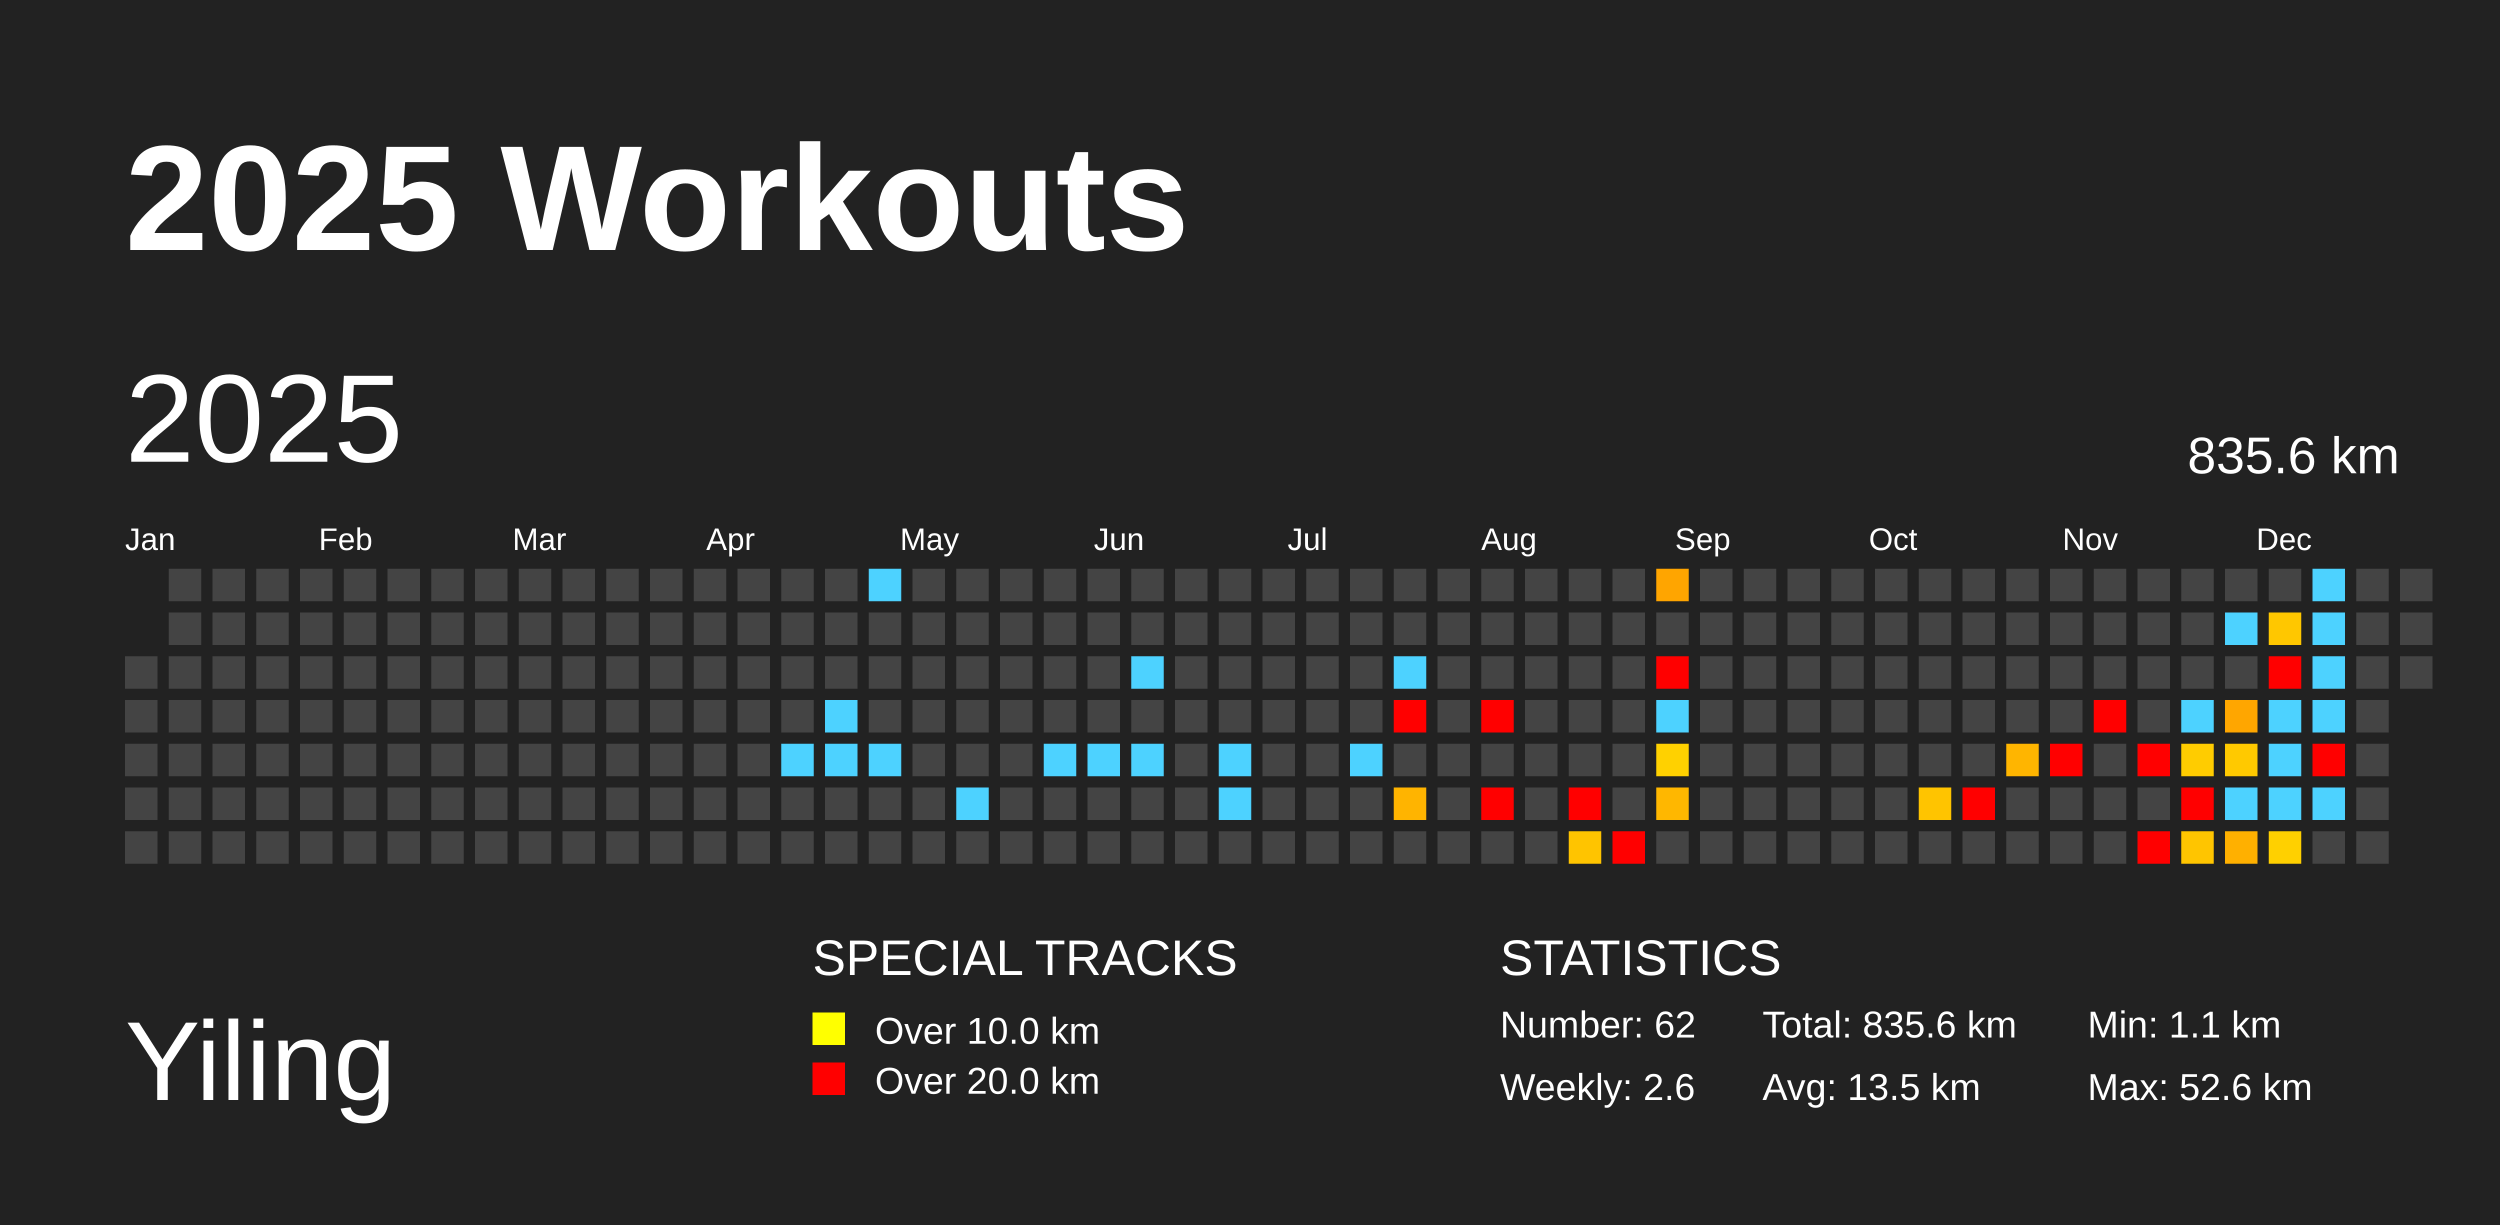
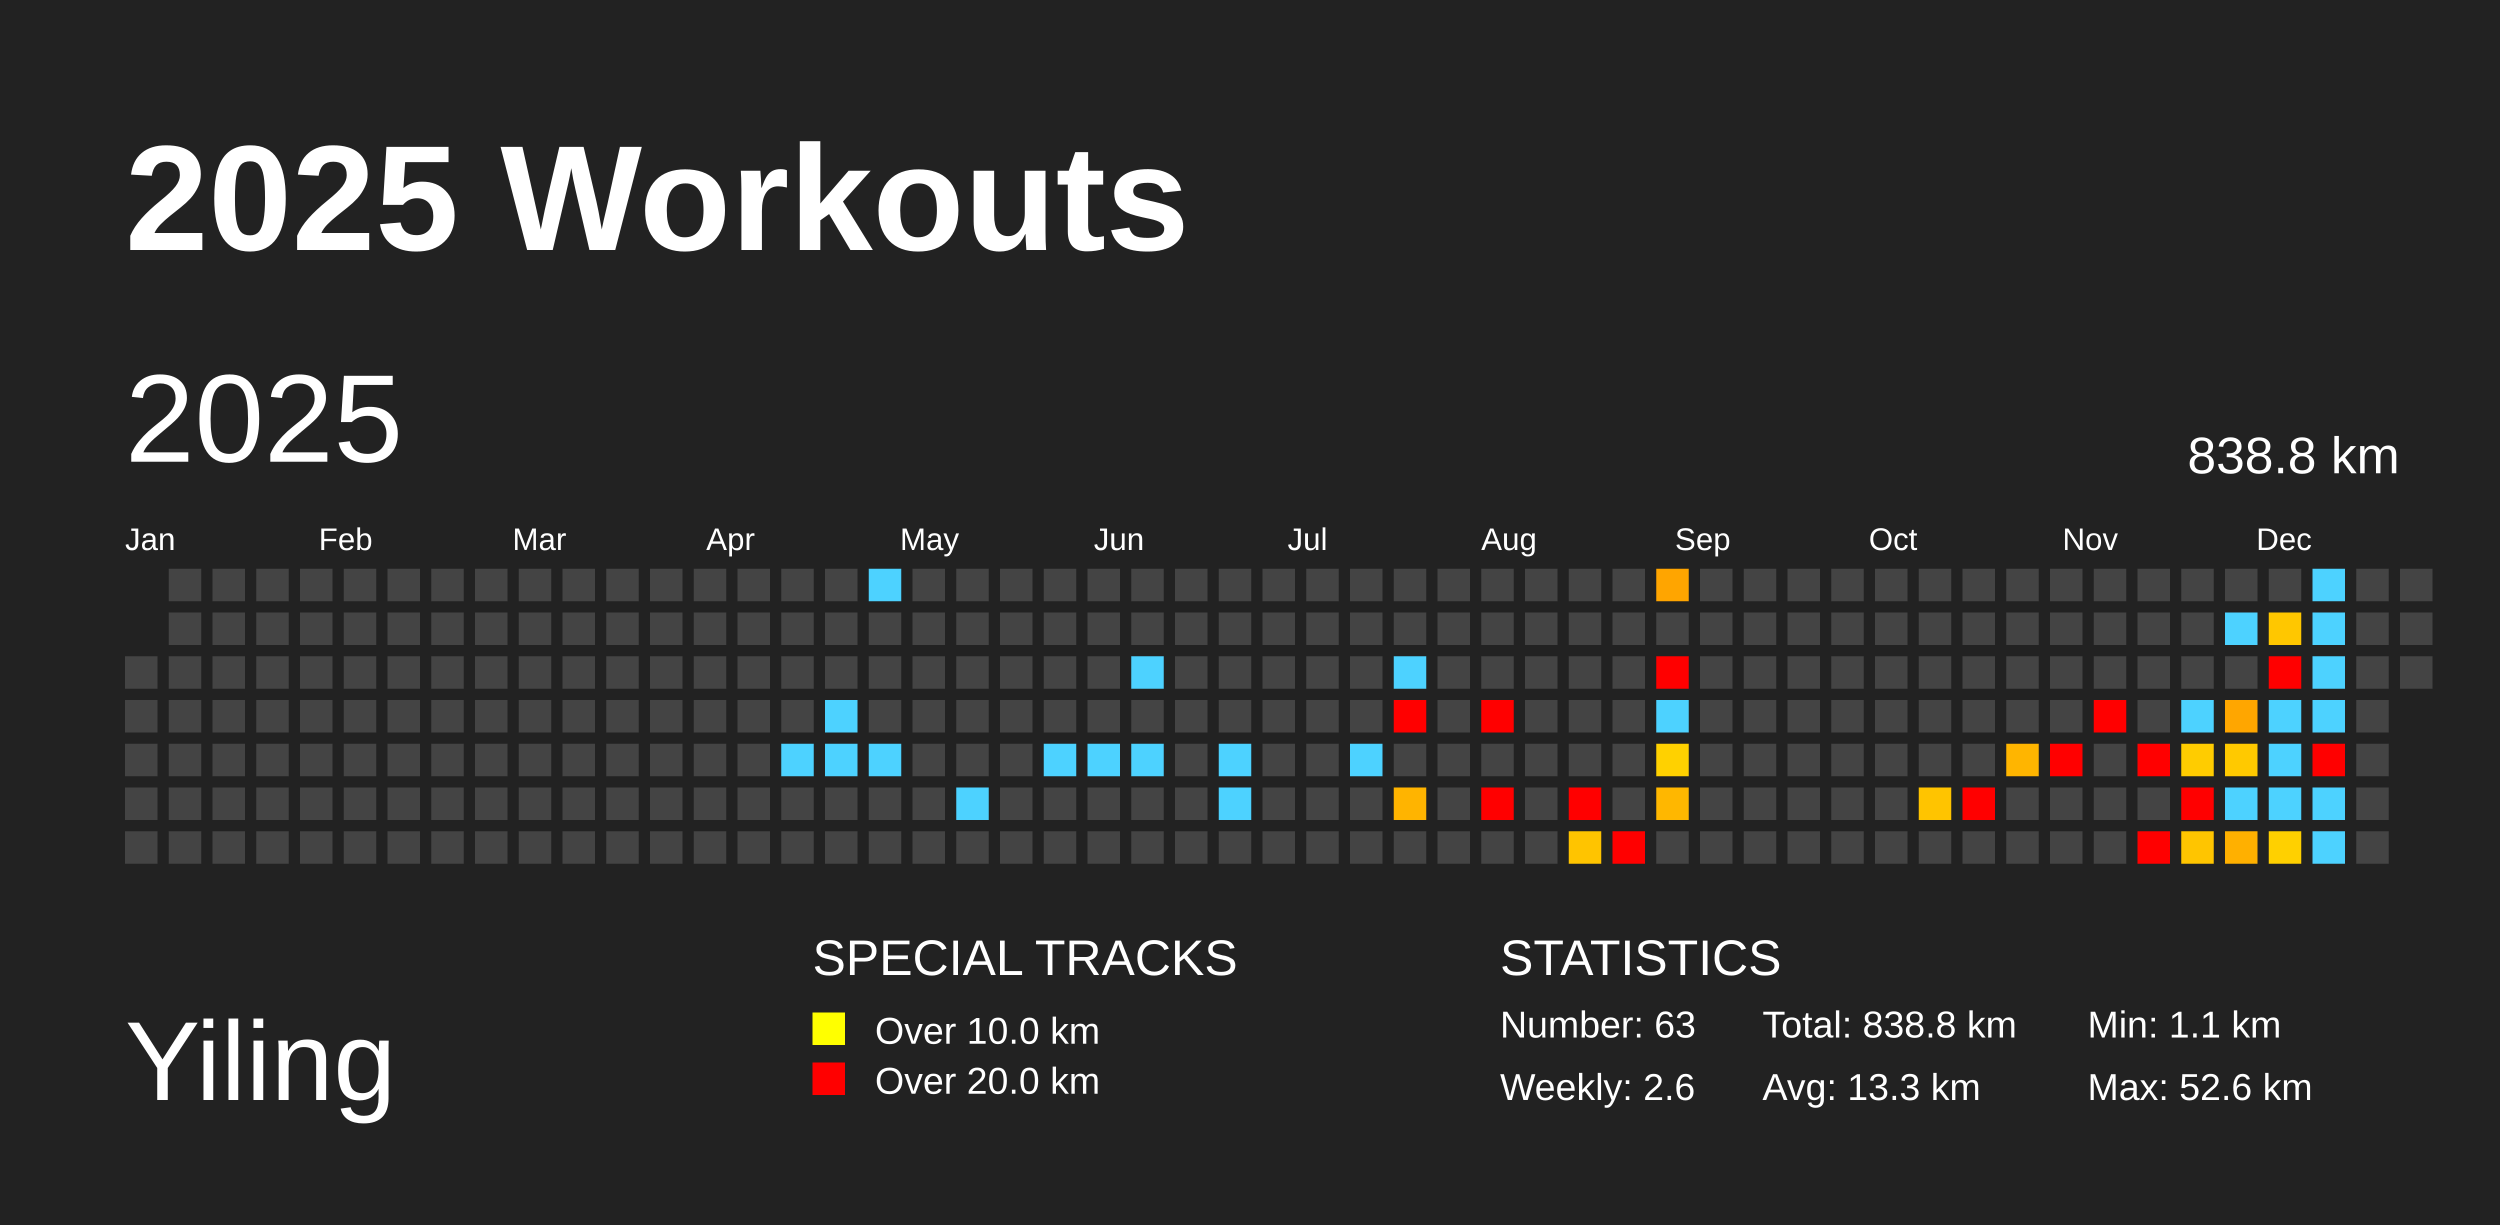
<svg xmlns="http://www.w3.org/2000/svg" baseProfile="full" height="98mm" version="1.1" viewBox="0,0,200,98" width="200mm">
  <defs />
  <rect fill="#222222" height="98" width="200" x="0" y="0" />
  <text fill="#FFFFFF" style="font-size:12px; font-family:Arial; font-weight:bold;" x="10" y="20">2025 Workouts</text>
  <text fill="#FFFFFF" style="font-size:9px; font-family:Arial" x="10" y="88">Yiling</text>
  <text fill="#FFFFFF" style="font-size:4px; font-family:Arial" x="65" y="78">SPECIAL TRACKS</text>
  <rect fill="yellow" height="2.6" width="2.6" x="65" y="81" />
  <text fill="#FFFFFF" style="font-size:3px; font-family:Arial" x="70" y="83.5">Over 10.0 km</text>
  <rect fill="red" height="2.6" width="2.6" x="65" y="85" />
  <text fill="#FFFFFF" style="font-size:3px; font-family:Arial" x="70" y="87.5">Over 20.0 km</text>
  <text fill="#FFFFFF" style="font-size:4px; font-family:Arial" x="120" y="78">STATISTICS</text>
-   <text fill="#FFFFFF" style="font-size:3px; font-family:Arial" x="120" y="83">Number: 62</text>
+   <text fill="#FFFFFF" style="font-size:3px; font-family:Arial" x="120" y="83">Number: 63</text>
  <text fill="#FFFFFF" style="font-size:3px; font-family:Arial" x="120" y="88">Weekly: 2.6</text>
-   <text fill="#FFFFFF" style="font-size:3px; font-family:Arial" x="141" y="83">Total: 835.6 km</text>
-   <text fill="#FFFFFF" style="font-size:3px; font-family:Arial" x="141" y="88">Avg: 13.5 km</text>
+   <text fill="#FFFFFF" style="font-size:3px; font-family:Arial" x="141" y="83">Total: 838.8 km</text>
+   <text fill="#FFFFFF" style="font-size:3px; font-family:Arial" x="141" y="88">Avg: 13.3 km</text>
  <text fill="#FFFFFF" style="font-size:3px; font-family:Arial" x="167" y="83">Min: 1.1 km</text>
  <text fill="#FFFFFF" style="font-size:3px; font-family:Arial" x="167" y="88">Max: 52.6 km</text>
  <text dominant-baseline="hanging" fill="#FFFFFF" style="font-size:10.0px; font-family:Arial;" x="10" y="30">2025</text>
-   <text dominant-baseline="hanging" fill="#FFFFFF" style="font-size:4.125px; font-family:Arial;" x="175" y="35">835.6 km</text>
+   <text dominant-baseline="hanging" fill="#FFFFFF" style="font-size:4.125px; font-family:Arial;" x="175" y="35">838.8 km</text>
  <text fill="#FFFFFF" style="font-size:2.5px; font-family:Arial" x="10.0" y="44">Jan</text>
  <text fill="#FFFFFF" style="font-size:2.5px; font-family:Arial" x="25.5" y="44">Feb</text>
  <text fill="#FFFFFF" style="font-size:2.5px; font-family:Arial" x="41.0" y="44">Mar</text>
  <text fill="#FFFFFF" style="font-size:2.5px; font-family:Arial" x="56.5" y="44">Apr</text>
  <text fill="#FFFFFF" style="font-size:2.5px; font-family:Arial" x="72.0" y="44">May</text>
  <text fill="#FFFFFF" style="font-size:2.5px; font-family:Arial" x="87.5" y="44">Jun</text>
  <text fill="#FFFFFF" style="font-size:2.5px; font-family:Arial" x="103.0" y="44">Jul</text>
  <text fill="#FFFFFF" style="font-size:2.5px; font-family:Arial" x="118.5" y="44">Aug</text>
  <text fill="#FFFFFF" style="font-size:2.5px; font-family:Arial" x="134.0" y="44">Sep</text>
  <text fill="#FFFFFF" style="font-size:2.5px; font-family:Arial" x="149.5" y="44">Oct</text>
  <text fill="#FFFFFF" style="font-size:2.5px; font-family:Arial" x="165.0" y="44">Nov</text>
  <text fill="#FFFFFF" style="font-size:2.5px; font-family:Arial" x="180.5" y="44">Dec</text>
  <rect fill="#444444" height="2.6" width="2.6" x="10.0" y="52.5" />
  <rect fill="#444444" height="2.6" width="2.6" x="10.0" y="56.0" />
  <rect fill="#444444" height="2.6" width="2.6" x="10.0" y="59.5" />
  <rect fill="#444444" height="2.6" width="2.6" x="10.0" y="63.0" />
  <rect fill="#444444" height="2.6" width="2.6" x="10.0" y="66.5" />
  <rect fill="#444444" height="2.6" width="2.6" x="13.5" y="45.5" />
  <rect fill="#444444" height="2.6" width="2.6" x="13.5" y="49.0" />
  <rect fill="#444444" height="2.6" width="2.6" x="13.5" y="52.5" />
  <rect fill="#444444" height="2.6" width="2.6" x="13.5" y="56.0" />
  <rect fill="#444444" height="2.6" width="2.6" x="13.5" y="59.5" />
  <rect fill="#444444" height="2.6" width="2.6" x="13.5" y="63.0" />
  <rect fill="#444444" height="2.6" width="2.6" x="13.5" y="66.5" />
  <rect fill="#444444" height="2.6" width="2.6" x="17.0" y="45.5" />
  <rect fill="#444444" height="2.6" width="2.6" x="17.0" y="49.0" />
  <rect fill="#444444" height="2.6" width="2.6" x="17.0" y="52.5" />
  <rect fill="#444444" height="2.6" width="2.6" x="17.0" y="56.0" />
  <rect fill="#444444" height="2.6" width="2.6" x="17.0" y="59.5" />
  <rect fill="#444444" height="2.6" width="2.6" x="17.0" y="63.0" />
  <rect fill="#444444" height="2.6" width="2.6" x="17.0" y="66.5" />
  <rect fill="#444444" height="2.6" width="2.6" x="20.5" y="45.5" />
  <rect fill="#444444" height="2.6" width="2.6" x="20.5" y="49.0" />
  <rect fill="#444444" height="2.6" width="2.6" x="20.5" y="52.5" />
  <rect fill="#444444" height="2.6" width="2.6" x="20.5" y="56.0" />
  <rect fill="#444444" height="2.6" width="2.6" x="20.5" y="59.5" />
  <rect fill="#444444" height="2.6" width="2.6" x="20.5" y="63.0" />
  <rect fill="#444444" height="2.6" width="2.6" x="20.5" y="66.5" />
  <rect fill="#444444" height="2.6" width="2.6" x="24.0" y="45.5" />
  <rect fill="#444444" height="2.6" width="2.6" x="24.0" y="49.0" />
  <rect fill="#444444" height="2.6" width="2.6" x="24.0" y="52.5" />
  <rect fill="#444444" height="2.6" width="2.6" x="24.0" y="56.0" />
  <rect fill="#444444" height="2.6" width="2.6" x="24.0" y="59.5" />
  <rect fill="#444444" height="2.6" width="2.6" x="24.0" y="63.0" />
  <rect fill="#444444" height="2.6" width="2.6" x="24.0" y="66.5" />
  <rect fill="#444444" height="2.6" width="2.6" x="27.5" y="45.5" />
  <rect fill="#444444" height="2.6" width="2.6" x="27.5" y="49.0" />
  <rect fill="#444444" height="2.6" width="2.6" x="27.5" y="52.5" />
  <rect fill="#444444" height="2.6" width="2.6" x="27.5" y="56.0" />
  <rect fill="#444444" height="2.6" width="2.6" x="27.5" y="59.5" />
  <rect fill="#444444" height="2.6" width="2.6" x="27.5" y="63.0" />
  <rect fill="#444444" height="2.6" width="2.6" x="27.5" y="66.5" />
  <rect fill="#444444" height="2.6" width="2.6" x="31.0" y="45.5" />
  <rect fill="#444444" height="2.6" width="2.6" x="31.0" y="49.0" />
  <rect fill="#444444" height="2.6" width="2.6" x="31.0" y="52.5" />
  <rect fill="#444444" height="2.6" width="2.6" x="31.0" y="56.0" />
  <rect fill="#444444" height="2.6" width="2.6" x="31.0" y="59.5" />
  <rect fill="#444444" height="2.6" width="2.6" x="31.0" y="63.0" />
  <rect fill="#444444" height="2.6" width="2.6" x="31.0" y="66.5" />
  <rect fill="#444444" height="2.6" width="2.6" x="34.5" y="45.5" />
  <rect fill="#444444" height="2.6" width="2.6" x="34.5" y="49.0" />
  <rect fill="#444444" height="2.6" width="2.6" x="34.5" y="52.5" />
  <rect fill="#444444" height="2.6" width="2.6" x="34.5" y="56.0" />
  <rect fill="#444444" height="2.6" width="2.6" x="34.5" y="59.5" />
  <rect fill="#444444" height="2.6" width="2.6" x="34.5" y="63.0" />
  <rect fill="#444444" height="2.6" width="2.6" x="34.5" y="66.5" />
  <rect fill="#444444" height="2.6" width="2.6" x="38.0" y="45.5" />
  <rect fill="#444444" height="2.6" width="2.6" x="38.0" y="49.0" />
  <rect fill="#444444" height="2.6" width="2.6" x="38.0" y="52.5" />
  <rect fill="#444444" height="2.6" width="2.6" x="38.0" y="56.0" />
  <rect fill="#444444" height="2.6" width="2.6" x="38.0" y="59.5" />
  <rect fill="#444444" height="2.6" width="2.6" x="38.0" y="63.0" />
  <rect fill="#444444" height="2.6" width="2.6" x="38.0" y="66.5" />
  <rect fill="#444444" height="2.6" width="2.6" x="41.5" y="45.5" />
  <rect fill="#444444" height="2.6" width="2.6" x="41.5" y="49.0" />
  <rect fill="#444444" height="2.6" width="2.6" x="41.5" y="52.5" />
  <rect fill="#444444" height="2.6" width="2.6" x="41.5" y="56.0" />
  <rect fill="#444444" height="2.6" width="2.6" x="41.5" y="59.5" />
  <rect fill="#444444" height="2.6" width="2.6" x="41.5" y="63.0" />
  <rect fill="#444444" height="2.6" width="2.6" x="41.5" y="66.5" />
  <rect fill="#444444" height="2.6" width="2.6" x="45.0" y="45.5" />
  <rect fill="#444444" height="2.6" width="2.6" x="45.0" y="49.0" />
  <rect fill="#444444" height="2.6" width="2.6" x="45.0" y="52.5" />
  <rect fill="#444444" height="2.6" width="2.6" x="45.0" y="56.0" />
  <rect fill="#444444" height="2.6" width="2.6" x="45.0" y="59.5" />
  <rect fill="#444444" height="2.6" width="2.6" x="45.0" y="63.0" />
  <rect fill="#444444" height="2.6" width="2.6" x="45.0" y="66.5" />
  <rect fill="#444444" height="2.6" width="2.6" x="48.5" y="45.5" />
  <rect fill="#444444" height="2.6" width="2.6" x="48.5" y="49.0" />
  <rect fill="#444444" height="2.6" width="2.6" x="48.5" y="52.5" />
  <rect fill="#444444" height="2.6" width="2.6" x="48.5" y="56.0" />
  <rect fill="#444444" height="2.6" width="2.6" x="48.5" y="59.5" />
  <rect fill="#444444" height="2.6" width="2.6" x="48.5" y="63.0" />
  <rect fill="#444444" height="2.6" width="2.6" x="48.5" y="66.5" />
  <rect fill="#444444" height="2.6" width="2.6" x="52.0" y="45.5" />
  <rect fill="#444444" height="2.6" width="2.6" x="52.0" y="49.0" />
  <rect fill="#444444" height="2.6" width="2.6" x="52.0" y="52.5" />
  <rect fill="#444444" height="2.6" width="2.6" x="52.0" y="56.0" />
  <rect fill="#444444" height="2.6" width="2.6" x="52.0" y="59.5" />
  <rect fill="#444444" height="2.6" width="2.6" x="52.0" y="63.0" />
  <rect fill="#444444" height="2.6" width="2.6" x="52.0" y="66.5" />
  <rect fill="#444444" height="2.6" width="2.6" x="55.5" y="45.5" />
  <rect fill="#444444" height="2.6" width="2.6" x="55.5" y="49.0" />
  <rect fill="#444444" height="2.6" width="2.6" x="55.5" y="52.5" />
  <rect fill="#444444" height="2.6" width="2.6" x="55.5" y="56.0" />
  <rect fill="#444444" height="2.6" width="2.6" x="55.5" y="59.5" />
  <rect fill="#444444" height="2.6" width="2.6" x="55.5" y="63.0" />
  <rect fill="#444444" height="2.6" width="2.6" x="55.5" y="66.5" />
  <rect fill="#444444" height="2.6" width="2.6" x="59.0" y="45.5" />
  <rect fill="#444444" height="2.6" width="2.6" x="59.0" y="49.0" />
  <rect fill="#444444" height="2.6" width="2.6" x="59.0" y="52.5" />
  <rect fill="#444444" height="2.6" width="2.6" x="59.0" y="56.0" />
  <rect fill="#444444" height="2.6" width="2.6" x="59.0" y="59.5" />
  <rect fill="#444444" height="2.6" width="2.6" x="59.0" y="63.0" />
  <rect fill="#444444" height="2.6" width="2.6" x="59.0" y="66.5" />
  <rect fill="#444444" height="2.6" width="2.6" x="62.5" y="45.5" />
  <rect fill="#444444" height="2.6" width="2.6" x="62.5" y="49.0" />
  <rect fill="#444444" height="2.6" width="2.6" x="62.5" y="52.5" />
  <rect fill="#444444" height="2.6" width="2.6" x="62.5" y="56.0" />
  <rect fill="#4dd2ff" height="2.6" width="2.6" x="62.5" y="59.5" />
  <rect fill="#444444" height="2.6" width="2.6" x="62.5" y="63.0" />
  <rect fill="#444444" height="2.6" width="2.6" x="62.5" y="66.5" />
  <rect fill="#444444" height="2.6" width="2.6" x="66.0" y="45.5" />
  <rect fill="#444444" height="2.6" width="2.6" x="66.0" y="49.0" />
  <rect fill="#444444" height="2.6" width="2.6" x="66.0" y="52.5" />
  <rect fill="#4dd2ff" height="2.6" width="2.6" x="66.0" y="56.0" />
  <rect fill="#4dd2ff" height="2.6" width="2.6" x="66.0" y="59.5" />
  <rect fill="#444444" height="2.6" width="2.6" x="66.0" y="63.0" />
  <rect fill="#444444" height="2.6" width="2.6" x="66.0" y="66.5" />
  <rect fill="#4dd2ff" height="2.6" width="2.6" x="69.5" y="45.5" />
  <rect fill="#444444" height="2.6" width="2.6" x="69.5" y="49.0" />
  <rect fill="#444444" height="2.6" width="2.6" x="69.5" y="52.5" />
  <rect fill="#444444" height="2.6" width="2.6" x="69.5" y="56.0" />
  <rect fill="#4dd2ff" height="2.6" width="2.6" x="69.5" y="59.5" />
  <rect fill="#444444" height="2.6" width="2.6" x="69.5" y="63.0" />
  <rect fill="#444444" height="2.6" width="2.6" x="69.5" y="66.5" />
  <rect fill="#444444" height="2.6" width="2.6" x="73.0" y="45.5" />
  <rect fill="#444444" height="2.6" width="2.6" x="73.0" y="49.0" />
  <rect fill="#444444" height="2.6" width="2.6" x="73.0" y="52.5" />
  <rect fill="#444444" height="2.6" width="2.6" x="73.0" y="56.0" />
  <rect fill="#444444" height="2.6" width="2.6" x="73.0" y="59.5" />
  <rect fill="#444444" height="2.6" width="2.6" x="73.0" y="63.0" />
  <rect fill="#444444" height="2.6" width="2.6" x="73.0" y="66.5" />
  <rect fill="#444444" height="2.6" width="2.6" x="76.5" y="45.5" />
  <rect fill="#444444" height="2.6" width="2.6" x="76.5" y="49.0" />
  <rect fill="#444444" height="2.6" width="2.6" x="76.5" y="52.5" />
  <rect fill="#444444" height="2.6" width="2.6" x="76.5" y="56.0" />
  <rect fill="#444444" height="2.6" width="2.6" x="76.5" y="59.5" />
  <rect fill="#4dd2ff" height="2.6" width="2.6" x="76.5" y="63.0" />
  <rect fill="#444444" height="2.6" width="2.6" x="76.5" y="66.5" />
  <rect fill="#444444" height="2.6" width="2.6" x="80.0" y="45.5" />
  <rect fill="#444444" height="2.6" width="2.6" x="80.0" y="49.0" />
  <rect fill="#444444" height="2.6" width="2.6" x="80.0" y="52.5" />
  <rect fill="#444444" height="2.6" width="2.6" x="80.0" y="56.0" />
  <rect fill="#444444" height="2.6" width="2.6" x="80.0" y="59.5" />
  <rect fill="#444444" height="2.6" width="2.6" x="80.0" y="63.0" />
  <rect fill="#444444" height="2.6" width="2.6" x="80.0" y="66.5" />
  <rect fill="#444444" height="2.6" width="2.6" x="83.5" y="45.5" />
  <rect fill="#444444" height="2.6" width="2.6" x="83.5" y="49.0" />
  <rect fill="#444444" height="2.6" width="2.6" x="83.5" y="52.5" />
  <rect fill="#444444" height="2.6" width="2.6" x="83.5" y="56.0" />
  <rect fill="#4dd2ff" height="2.6" width="2.6" x="83.5" y="59.5" />
  <rect fill="#444444" height="2.6" width="2.6" x="83.5" y="63.0" />
  <rect fill="#444444" height="2.6" width="2.6" x="83.5" y="66.5" />
  <rect fill="#444444" height="2.6" width="2.6" x="87.0" y="45.5" />
  <rect fill="#444444" height="2.6" width="2.6" x="87.0" y="49.0" />
  <rect fill="#444444" height="2.6" width="2.6" x="87.0" y="52.5" />
  <rect fill="#444444" height="2.6" width="2.6" x="87.0" y="56.0" />
  <rect fill="#4dd2ff" height="2.6" width="2.6" x="87.0" y="59.5" />
  <rect fill="#444444" height="2.6" width="2.6" x="87.0" y="63.0" />
  <rect fill="#444444" height="2.6" width="2.6" x="87.0" y="66.5" />
  <rect fill="#444444" height="2.6" width="2.6" x="90.5" y="45.5" />
  <rect fill="#444444" height="2.6" width="2.6" x="90.5" y="49.0" />
  <rect fill="#4dd2ff" height="2.6" width="2.6" x="90.5" y="52.5" />
  <rect fill="#444444" height="2.6" width="2.6" x="90.5" y="56.0" />
  <rect fill="#4dd2ff" height="2.6" width="2.6" x="90.5" y="59.5" />
  <rect fill="#444444" height="2.6" width="2.6" x="90.5" y="63.0" />
  <rect fill="#444444" height="2.6" width="2.6" x="90.5" y="66.5" />
  <rect fill="#444444" height="2.6" width="2.6" x="94.0" y="45.5" />
  <rect fill="#444444" height="2.6" width="2.6" x="94.0" y="49.0" />
  <rect fill="#444444" height="2.6" width="2.6" x="94.0" y="52.5" />
  <rect fill="#444444" height="2.6" width="2.6" x="94.0" y="56.0" />
  <rect fill="#444444" height="2.6" width="2.6" x="94.0" y="59.5" />
  <rect fill="#444444" height="2.6" width="2.6" x="94.0" y="63.0" />
  <rect fill="#444444" height="2.6" width="2.6" x="94.0" y="66.5" />
  <rect fill="#444444" height="2.6" width="2.6" x="97.5" y="45.5" />
  <rect fill="#444444" height="2.6" width="2.6" x="97.5" y="49.0" />
  <rect fill="#444444" height="2.6" width="2.6" x="97.5" y="52.5" />
  <rect fill="#444444" height="2.6" width="2.6" x="97.5" y="56.0" />
  <rect fill="#4dd2ff" height="2.6" width="2.6" x="97.5" y="59.5" />
  <rect fill="#4dd2ff" height="2.6" width="2.6" x="97.5" y="63.0" />
  <rect fill="#444444" height="2.6" width="2.6" x="97.5" y="66.5" />
  <rect fill="#444444" height="2.6" width="2.6" x="101.0" y="45.5" />
  <rect fill="#444444" height="2.6" width="2.6" x="101.0" y="49.0" />
  <rect fill="#444444" height="2.6" width="2.6" x="101.0" y="52.5" />
  <rect fill="#444444" height="2.6" width="2.6" x="101.0" y="56.0" />
  <rect fill="#444444" height="2.6" width="2.6" x="101.0" y="59.5" />
  <rect fill="#444444" height="2.6" width="2.6" x="101.0" y="63.0" />
  <rect fill="#444444" height="2.6" width="2.6" x="101.0" y="66.5" />
  <rect fill="#444444" height="2.6" width="2.6" x="104.5" y="45.5" />
  <rect fill="#444444" height="2.6" width="2.6" x="104.5" y="49.0" />
  <rect fill="#444444" height="2.6" width="2.6" x="104.5" y="52.5" />
  <rect fill="#444444" height="2.6" width="2.6" x="104.5" y="56.0" />
  <rect fill="#444444" height="2.6" width="2.6" x="104.5" y="59.5" />
  <rect fill="#444444" height="2.6" width="2.6" x="104.5" y="63.0" />
  <rect fill="#444444" height="2.6" width="2.6" x="104.5" y="66.5" />
  <rect fill="#444444" height="2.6" width="2.6" x="108.0" y="45.5" />
  <rect fill="#444444" height="2.6" width="2.6" x="108.0" y="49.0" />
  <rect fill="#444444" height="2.6" width="2.6" x="108.0" y="52.5" />
  <rect fill="#444444" height="2.6" width="2.6" x="108.0" y="56.0" />
  <rect fill="#4dd2ff" height="2.6" width="2.6" x="108.0" y="59.5" />
  <rect fill="#444444" height="2.6" width="2.6" x="108.0" y="63.0" />
  <rect fill="#444444" height="2.6" width="2.6" x="108.0" y="66.5" />
  <rect fill="#444444" height="2.6" width="2.6" x="111.5" y="45.5" />
  <rect fill="#444444" height="2.6" width="2.6" x="111.5" y="49.0" />
  <rect fill="#4dd2ff" height="2.6" width="2.6" x="111.5" y="52.5" />
  <rect fill="red" height="2.6" width="2.6" x="111.5" y="56.0" />
  <rect fill="#444444" height="2.6" width="2.6" x="111.5" y="59.5" />
  <rect fill="#ffb400" height="2.6" width="2.6" x="111.5" y="63.0" />
  <rect fill="#444444" height="2.6" width="2.6" x="111.5" y="66.5" />
  <rect fill="#444444" height="2.6" width="2.6" x="115.0" y="45.5" />
  <rect fill="#444444" height="2.6" width="2.6" x="115.0" y="49.0" />
  <rect fill="#444444" height="2.6" width="2.6" x="115.0" y="52.5" />
  <rect fill="#444444" height="2.6" width="2.6" x="115.0" y="56.0" />
  <rect fill="#444444" height="2.6" width="2.6" x="115.0" y="59.5" />
  <rect fill="#444444" height="2.6" width="2.6" x="115.0" y="63.0" />
  <rect fill="#444444" height="2.6" width="2.6" x="115.0" y="66.5" />
  <rect fill="#444444" height="2.6" width="2.6" x="118.5" y="45.5" />
  <rect fill="#444444" height="2.6" width="2.6" x="118.5" y="49.0" />
  <rect fill="#444444" height="2.6" width="2.6" x="118.5" y="52.5" />
  <rect fill="red" height="2.6" width="2.6" x="118.5" y="56.0" />
  <rect fill="#444444" height="2.6" width="2.6" x="118.5" y="59.5" />
  <rect fill="red" height="2.6" width="2.6" x="118.5" y="63.0" />
  <rect fill="#444444" height="2.6" width="2.6" x="118.5" y="66.5" />
  <rect fill="#444444" height="2.6" width="2.6" x="122.0" y="45.5" />
  <rect fill="#444444" height="2.6" width="2.6" x="122.0" y="49.0" />
  <rect fill="#444444" height="2.6" width="2.6" x="122.0" y="52.5" />
  <rect fill="#444444" height="2.6" width="2.6" x="122.0" y="56.0" />
  <rect fill="#444444" height="2.6" width="2.6" x="122.0" y="59.5" />
  <rect fill="#444444" height="2.6" width="2.6" x="122.0" y="63.0" />
  <rect fill="#444444" height="2.6" width="2.6" x="122.0" y="66.5" />
  <rect fill="#444444" height="2.6" width="2.6" x="125.5" y="45.5" />
  <rect fill="#444444" height="2.6" width="2.6" x="125.5" y="49.0" />
  <rect fill="#444444" height="2.6" width="2.6" x="125.5" y="52.5" />
  <rect fill="#444444" height="2.6" width="2.6" x="125.5" y="56.0" />
  <rect fill="#444444" height="2.6" width="2.6" x="125.5" y="59.5" />
  <rect fill="red" height="2.6" width="2.6" x="125.5" y="63.0" />
  <rect fill="#ffc400" height="2.6" width="2.6" x="125.5" y="66.5" />
  <rect fill="#444444" height="2.6" width="2.6" x="129.0" y="45.5" />
  <rect fill="#444444" height="2.6" width="2.6" x="129.0" y="49.0" />
  <rect fill="#444444" height="2.6" width="2.6" x="129.0" y="52.5" />
  <rect fill="#444444" height="2.6" width="2.6" x="129.0" y="56.0" />
  <rect fill="#444444" height="2.6" width="2.6" x="129.0" y="59.5" />
  <rect fill="#444444" height="2.6" width="2.6" x="129.0" y="63.0" />
  <rect fill="red" height="2.6" width="2.6" x="129.0" y="66.5" />
  <rect fill="#ffa500" height="2.6" width="2.6" x="132.5" y="45.5" />
  <rect fill="#444444" height="2.6" width="2.6" x="132.5" y="49.0" />
  <rect fill="red" height="2.6" width="2.6" x="132.5" y="52.5" />
  <rect fill="#4dd2ff" height="2.6" width="2.6" x="132.5" y="56.0" />
  <rect fill="#ffd100" height="2.6" width="2.6" x="132.5" y="59.5" />
  <rect fill="#ffb700" height="2.6" width="2.6" x="132.5" y="63.0" />
  <rect fill="#444444" height="2.6" width="2.6" x="132.5" y="66.5" />
  <rect fill="#444444" height="2.6" width="2.6" x="136.0" y="45.5" />
  <rect fill="#444444" height="2.6" width="2.6" x="136.0" y="49.0" />
  <rect fill="#444444" height="2.6" width="2.6" x="136.0" y="52.5" />
  <rect fill="#444444" height="2.6" width="2.6" x="136.0" y="56.0" />
  <rect fill="#444444" height="2.6" width="2.6" x="136.0" y="59.5" />
  <rect fill="#444444" height="2.6" width="2.6" x="136.0" y="63.0" />
  <rect fill="#444444" height="2.6" width="2.6" x="136.0" y="66.5" />
  <rect fill="#444444" height="2.6" width="2.6" x="139.5" y="45.5" />
  <rect fill="#444444" height="2.6" width="2.6" x="139.5" y="49.0" />
  <rect fill="#444444" height="2.6" width="2.6" x="139.5" y="52.5" />
  <rect fill="#444444" height="2.6" width="2.6" x="139.5" y="56.0" />
  <rect fill="#444444" height="2.6" width="2.6" x="139.5" y="59.5" />
  <rect fill="#444444" height="2.6" width="2.6" x="139.5" y="63.0" />
  <rect fill="#444444" height="2.6" width="2.6" x="139.5" y="66.5" />
  <rect fill="#444444" height="2.6" width="2.6" x="143.0" y="45.5" />
  <rect fill="#444444" height="2.6" width="2.6" x="143.0" y="49.0" />
  <rect fill="#444444" height="2.6" width="2.6" x="143.0" y="52.5" />
  <rect fill="#444444" height="2.6" width="2.6" x="143.0" y="56.0" />
  <rect fill="#444444" height="2.6" width="2.6" x="143.0" y="59.5" />
  <rect fill="#444444" height="2.6" width="2.6" x="143.0" y="63.0" />
  <rect fill="#444444" height="2.6" width="2.6" x="143.0" y="66.5" />
  <rect fill="#444444" height="2.6" width="2.6" x="146.5" y="45.5" />
  <rect fill="#444444" height="2.6" width="2.6" x="146.5" y="49.0" />
  <rect fill="#444444" height="2.6" width="2.6" x="146.5" y="52.5" />
  <rect fill="#444444" height="2.6" width="2.6" x="146.5" y="56.0" />
  <rect fill="#444444" height="2.6" width="2.6" x="146.5" y="59.5" />
  <rect fill="#444444" height="2.6" width="2.6" x="146.5" y="63.0" />
  <rect fill="#444444" height="2.6" width="2.6" x="146.5" y="66.5" />
  <rect fill="#444444" height="2.6" width="2.6" x="150.0" y="45.5" />
  <rect fill="#444444" height="2.6" width="2.6" x="150.0" y="49.0" />
  <rect fill="#444444" height="2.6" width="2.6" x="150.0" y="52.5" />
  <rect fill="#444444" height="2.6" width="2.6" x="150.0" y="56.0" />
  <rect fill="#444444" height="2.6" width="2.6" x="150.0" y="59.5" />
  <rect fill="#444444" height="2.6" width="2.6" x="150.0" y="63.0" />
  <rect fill="#444444" height="2.6" width="2.6" x="150.0" y="66.5" />
  <rect fill="#444444" height="2.6" width="2.6" x="153.5" y="45.5" />
  <rect fill="#444444" height="2.6" width="2.6" x="153.5" y="49.0" />
  <rect fill="#444444" height="2.6" width="2.6" x="153.5" y="52.5" />
  <rect fill="#444444" height="2.6" width="2.6" x="153.5" y="56.0" />
  <rect fill="#444444" height="2.6" width="2.6" x="153.5" y="59.5" />
  <rect fill="#ffc400" height="2.6" width="2.6" x="153.5" y="63.0" />
  <rect fill="#444444" height="2.6" width="2.6" x="153.5" y="66.5" />
  <rect fill="#444444" height="2.6" width="2.6" x="157.0" y="45.5" />
  <rect fill="#444444" height="2.6" width="2.6" x="157.0" y="49.0" />
  <rect fill="#444444" height="2.6" width="2.6" x="157.0" y="52.5" />
  <rect fill="#444444" height="2.6" width="2.6" x="157.0" y="56.0" />
  <rect fill="#444444" height="2.6" width="2.6" x="157.0" y="59.5" />
  <rect fill="red" height="2.6" width="2.6" x="157.0" y="63.0" />
  <rect fill="#444444" height="2.6" width="2.6" x="157.0" y="66.5" />
  <rect fill="#444444" height="2.6" width="2.6" x="160.5" y="45.5" />
  <rect fill="#444444" height="2.6" width="2.6" x="160.5" y="49.0" />
  <rect fill="#444444" height="2.6" width="2.6" x="160.5" y="52.5" />
  <rect fill="#444444" height="2.6" width="2.6" x="160.5" y="56.0" />
  <rect fill="#ffb500" height="2.6" width="2.6" x="160.5" y="59.5" />
  <rect fill="#444444" height="2.6" width="2.6" x="160.5" y="63.0" />
  <rect fill="#444444" height="2.6" width="2.6" x="160.5" y="66.5" />
  <rect fill="#444444" height="2.6" width="2.6" x="164.0" y="45.5" />
  <rect fill="#444444" height="2.6" width="2.6" x="164.0" y="49.0" />
  <rect fill="#444444" height="2.6" width="2.6" x="164.0" y="52.5" />
  <rect fill="#444444" height="2.6" width="2.6" x="164.0" y="56.0" />
  <rect fill="red" height="2.6" width="2.6" x="164.0" y="59.5" />
  <rect fill="#444444" height="2.6" width="2.6" x="164.0" y="63.0" />
  <rect fill="#444444" height="2.6" width="2.6" x="164.0" y="66.5" />
  <rect fill="#444444" height="2.6" width="2.6" x="167.5" y="45.5" />
  <rect fill="#444444" height="2.6" width="2.6" x="167.5" y="49.0" />
  <rect fill="#444444" height="2.6" width="2.6" x="167.5" y="52.5" />
  <rect fill="red" height="2.6" width="2.6" x="167.5" y="56.0" />
  <rect fill="#444444" height="2.6" width="2.6" x="167.5" y="59.5" />
  <rect fill="#444444" height="2.6" width="2.6" x="167.5" y="63.0" />
  <rect fill="#444444" height="2.6" width="2.6" x="167.5" y="66.5" />
  <rect fill="#444444" height="2.6" width="2.6" x="171.0" y="45.5" />
  <rect fill="#444444" height="2.6" width="2.6" x="171.0" y="49.0" />
  <rect fill="#444444" height="2.6" width="2.6" x="171.0" y="52.5" />
  <rect fill="#444444" height="2.6" width="2.6" x="171.0" y="56.0" />
  <rect fill="red" height="2.6" width="2.6" x="171.0" y="59.5" />
  <rect fill="#444444" height="2.6" width="2.6" x="171.0" y="63.0" />
  <rect fill="red" height="2.6" width="2.6" x="171.0" y="66.5" />
  <rect fill="#444444" height="2.6" width="2.6" x="174.5" y="45.5" />
  <rect fill="#444444" height="2.6" width="2.6" x="174.5" y="49.0" />
  <rect fill="#444444" height="2.6" width="2.6" x="174.5" y="52.5" />
  <rect fill="#4dd2ff" height="2.6" width="2.6" x="174.5" y="56.0" />
  <rect fill="#ffcc00" height="2.6" width="2.6" x="174.5" y="59.5" />
  <rect fill="red" height="2.6" width="2.6" x="174.5" y="63.0" />
  <rect fill="#ffc500" height="2.6" width="2.6" x="174.5" y="66.5" />
  <rect fill="#444444" height="2.6" width="2.6" x="178.0" y="45.5" />
  <rect fill="#4dd2ff" height="2.6" width="2.6" x="178.0" y="49.0" />
  <rect fill="#444444" height="2.6" width="2.6" x="178.0" y="52.5" />
  <rect fill="#ffa600" height="2.6" width="2.6" x="178.0" y="56.0" />
  <rect fill="#ffc900" height="2.6" width="2.6" x="178.0" y="59.5" />
  <rect fill="#4dd2ff" height="2.6" width="2.6" x="178.0" y="63.0" />
  <rect fill="#ffb000" height="2.6" width="2.6" x="178.0" y="66.5" />
  <rect fill="#444444" height="2.6" width="2.6" x="181.5" y="45.5" />
  <rect fill="#ffc700" height="2.6" width="2.6" x="181.5" y="49.0" />
  <rect fill="red" height="2.6" width="2.6" x="181.5" y="52.5" />
  <rect fill="#4dd2ff" height="2.6" width="2.6" x="181.5" y="56.0" />
  <rect fill="#4dd2ff" height="2.6" width="2.6" x="181.5" y="59.5" />
  <rect fill="#4dd2ff" height="2.6" width="2.6" x="181.5" y="63.0" />
  <rect fill="#ffd000" height="2.6" width="2.6" x="181.5" y="66.5" />
  <rect fill="#4dd2ff" height="2.6" width="2.6" x="185.0" y="45.5" />
  <rect fill="#4dd2ff" height="2.6" width="2.6" x="185.0" y="49.0" />
  <rect fill="#4dd2ff" height="2.6" width="2.6" x="185.0" y="52.5" />
  <rect fill="#4dd2ff" height="2.6" width="2.6" x="185.0" y="56.0" />
  <rect fill="red" height="2.6" width="2.6" x="185.0" y="59.5" />
  <rect fill="#4dd2ff" height="2.6" width="2.6" x="185.0" y="63.0" />
-   <rect fill="#444444" height="2.6" width="2.6" x="185.0" y="66.5" />
+   <rect fill="#4dd2ff" height="2.6" width="2.6" x="185.0" y="66.5" />
  <rect fill="#444444" height="2.6" width="2.6" x="188.5" y="45.5" />
  <rect fill="#444444" height="2.6" width="2.6" x="188.5" y="49.0" />
  <rect fill="#444444" height="2.6" width="2.6" x="188.5" y="52.5" />
  <rect fill="#444444" height="2.6" width="2.6" x="188.5" y="56.0" />
  <rect fill="#444444" height="2.6" width="2.6" x="188.5" y="59.5" />
  <rect fill="#444444" height="2.6" width="2.6" x="188.5" y="63.0" />
  <rect fill="#444444" height="2.6" width="2.6" x="188.5" y="66.5" />
  <rect fill="#444444" height="2.6" width="2.6" x="192.0" y="45.5" />
  <rect fill="#444444" height="2.6" width="2.6" x="192.0" y="49.0" />
  <rect fill="#444444" height="2.6" width="2.6" x="192.0" y="52.5" />
</svg>
